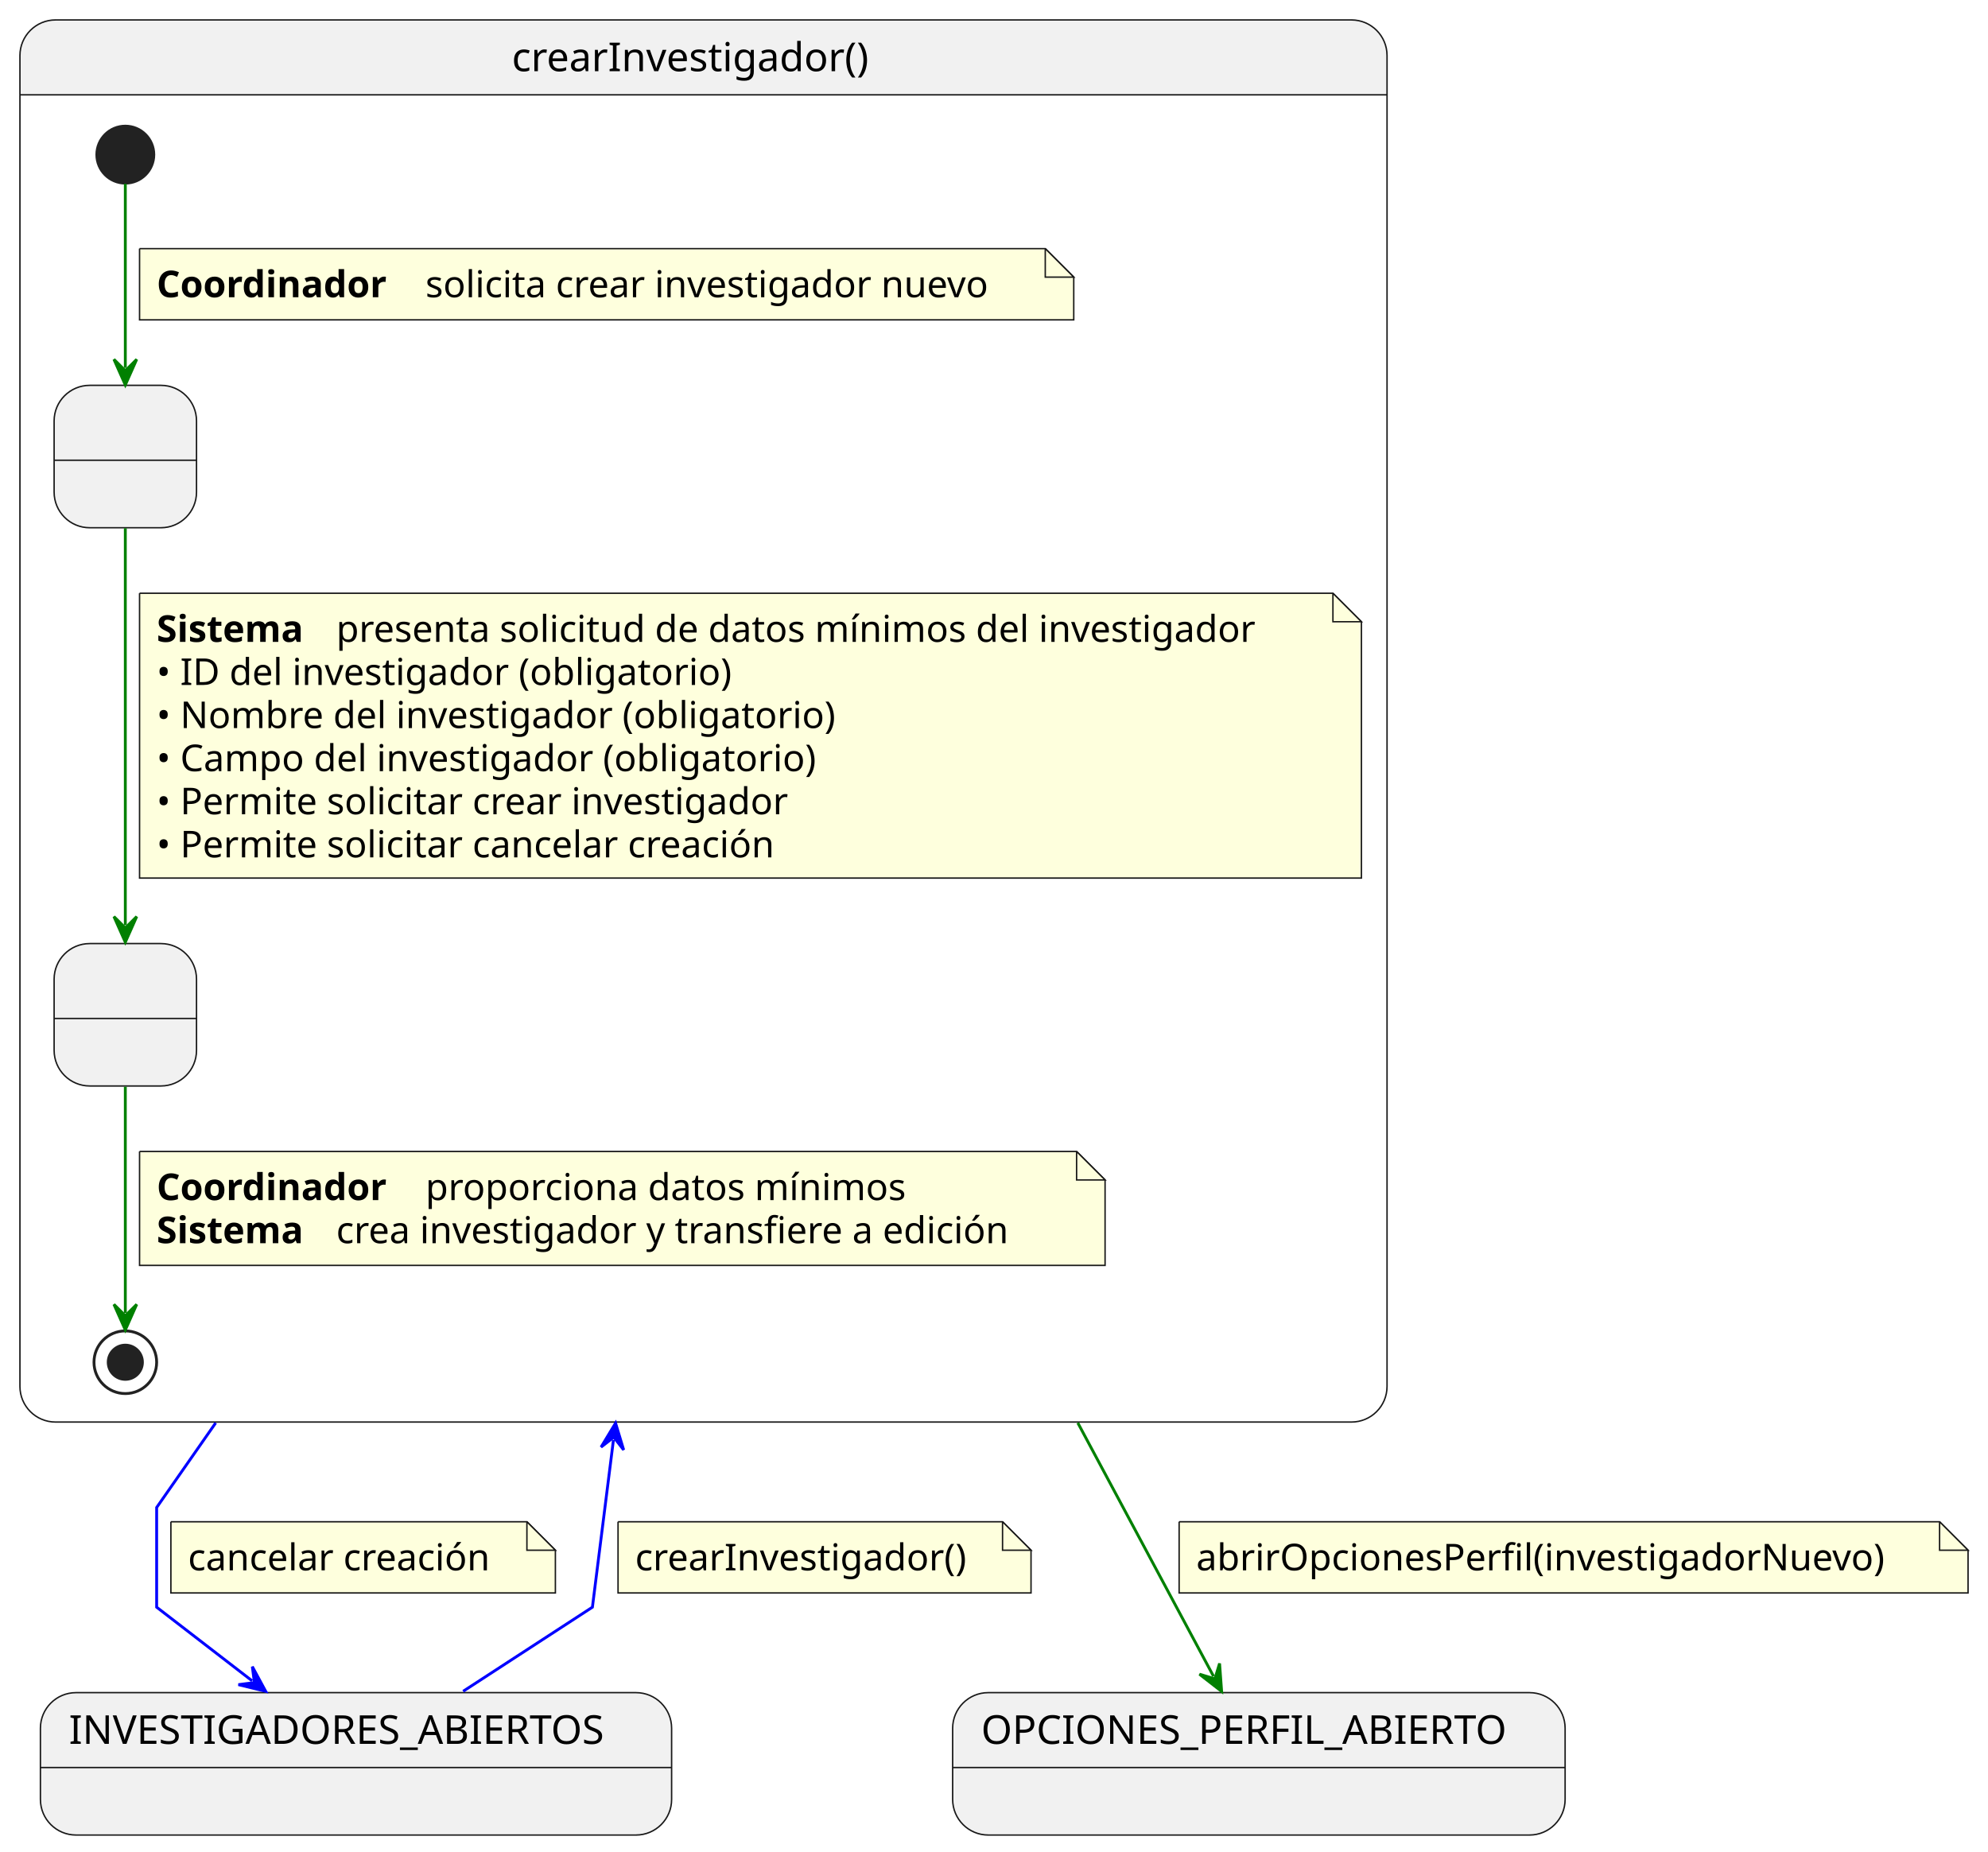
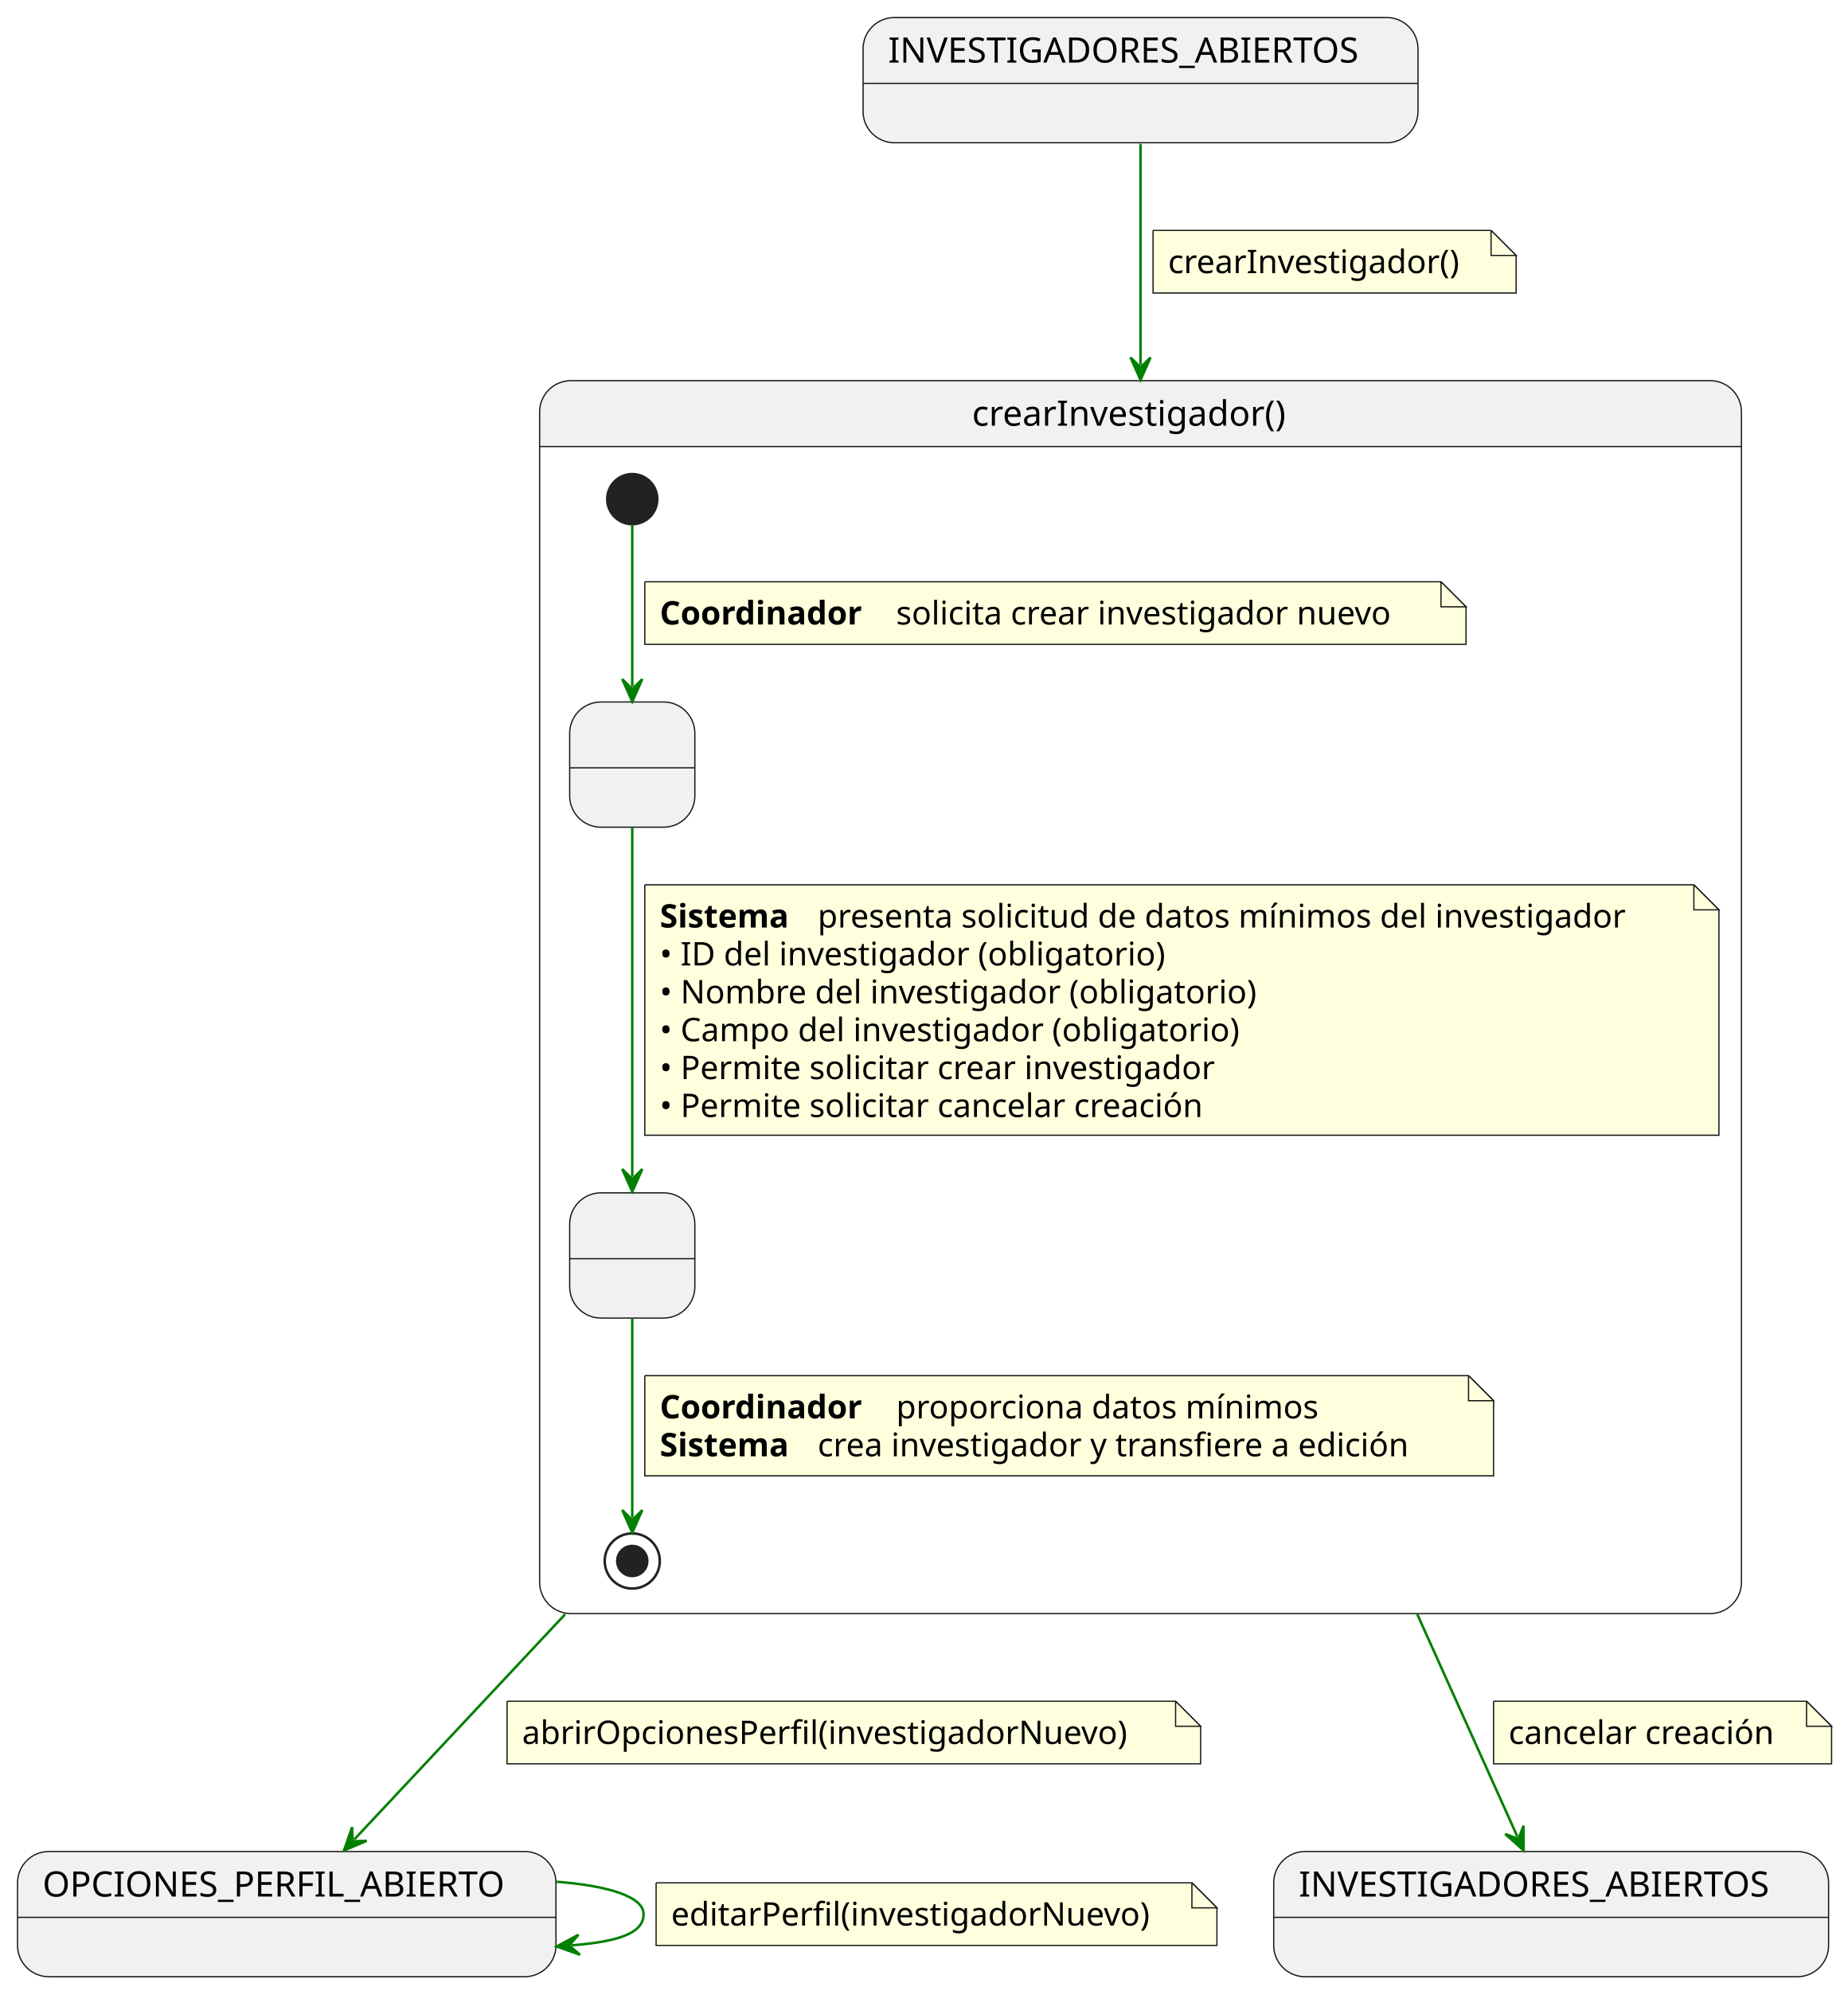
- <svg xmlns="http://www.w3.org/2000/svg" contentStyleType="text/css" data-diagram-type="STATE" height="650px" preserveAspectRatio="none" style="width:698px;height:650px;background:#FFFFFF;" version="1.1" viewBox="0 0 698 650" width="698px" zoomAndPan="magnify">
+ <svg xmlns="http://www.w3.org/2000/svg" contentStyleType="text/css" data-diagram-type="STATE" height="795px" preserveAspectRatio="none" style="width:738px;height:795px;background:#FFFFFF;" version="1.1" viewBox="0 0 738 795" width="738px" zoomAndPan="magnify">
  <defs />
  <g>
-     <path d="M19.5,7 L474.5,7 A12.5,12.5 0 0 1 487,19.5 L487,33.297 L7,33.297 L7,19.5 A12.5,12.5 0 0 1 19.5,7" fill="#F1F1F1" />
-     <rect fill="none" height="492.297" rx="12.5" ry="12.5" style="stroke:#181818;stroke-width:0.5;" width="480" x="7" y="7" />
-     <line style="stroke:#181818;stroke-width:0.5;" x1="7" x2="487" y1="33.297" y2="33.297" />
-     <text fill="#000000" font-family="sans-serif" font-size="14" lengthAdjust="spacing" textLength="134.572" x="179.714" y="24.995">crearInvestigador()</text>
    <g>
-       <rect fill="#F1F1F1" height="50" rx="12.5" ry="12.5" style="stroke:#181818;stroke-width:0.5;" width="50" x="19" y="135.297" />
-       <line style="stroke:#181818;stroke-width:0.5;" x1="19" x2="69" y1="161.594" y2="161.594" />
-       <text fill="#000000" font-family="sans-serif" font-size="14" lengthAdjust="spacing" textLength="4.45" x="41.775" y="153.292"> </text>
+       <rect fill="#F1F1F1" height="50" rx="12.5" ry="12.5" style="stroke:#181818;stroke-width:0.5;" width="221.619" x="344.71" y="7" />
+       <line style="stroke:#181818;stroke-width:0.5;" x1="344.71" x2="566.329" y1="33.297" y2="33.297" />
+       <text fill="#000000" font-family="sans-serif" font-size="14" lengthAdjust="spacing" textLength="201.619" x="354.71" y="24.995">INVESTIGADORES_ABIERTOS</text>
+     </g>
+     <path d="M228.02,152 L683.02,152 A12.5,12.5 0 0 1 695.52,164.5 L695.52,178.297 L215.52,178.297 L215.52,164.5 A12.5,12.5 0 0 1 228.02,152" fill="#F1F1F1" />
+     <rect fill="none" height="492.297" rx="12.5" ry="12.5" style="stroke:#181818;stroke-width:0.5;" width="480" x="215.52" y="152" />
+     <line style="stroke:#181818;stroke-width:0.5;" x1="215.52" x2="695.52" y1="178.297" y2="178.297" />
+     <text fill="#000000" font-family="sans-serif" font-size="14" lengthAdjust="spacing" textLength="134.572" x="388.234" y="169.995">crearInvestigador()</text>
+     <g>
+       <rect fill="#F1F1F1" height="50" rx="12.5" ry="12.5" style="stroke:#181818;stroke-width:0.5;" width="50" x="227.52" y="280.297" />
+       <line style="stroke:#181818;stroke-width:0.5;" x1="227.52" x2="277.52" y1="306.594" y2="306.594" />
+       <text fill="#000000" font-family="sans-serif" font-size="14" lengthAdjust="spacing" textLength="4.45" x="250.295" y="298.292"> </text>
    </g>
    <g>
-       <rect fill="#F1F1F1" height="50" rx="12.5" ry="12.5" style="stroke:#181818;stroke-width:0.5;" width="50" x="19" y="331.297" />
-       <line style="stroke:#181818;stroke-width:0.5;" x1="19" x2="69" y1="357.594" y2="357.594" />
-       <text fill="#000000" font-family="sans-serif" font-size="14" lengthAdjust="spacing" textLength="4.45" x="41.775" y="349.292"> </text>
+       <rect fill="#F1F1F1" height="50" rx="12.5" ry="12.5" style="stroke:#181818;stroke-width:0.5;" width="50" x="227.52" y="476.297" />
+       <line style="stroke:#181818;stroke-width:0.5;" x1="227.52" x2="277.52" y1="502.594" y2="502.594" />
+       <text fill="#000000" font-family="sans-serif" font-size="14" lengthAdjust="spacing" textLength="4.45" x="250.295" y="494.292"> </text>
    </g>
-     <ellipse cx="44" cy="54.297" fill="#222222" rx="10" ry="10" style="stroke:#222222;stroke-width:1;" />
-     <ellipse cx="44" cy="478.297" fill="none" rx="11" ry="11" style="stroke:#222222;stroke-width:1;" />
-     <ellipse cx="44" cy="478.297" fill="#222222" rx="6" ry="6" style="stroke:#222222;stroke-width:1;" />
-     <g class="link" data-entity-1="ent0002" data-entity-2="ent0003" data-link-type="dependency" data-source-line="8" id="lnk3">
-       <path d="M44,64.527 C44,80.237 44,106.657 44,129.167" fill="none" id="*start*crearInvestigador-to-SolicitandoDatos" style="stroke:#008000;stroke-width:1;" />
-       <polygon fill="#008000" points="44,135.167,48,126.167,44,130.167,40,126.167,44,135.167" style="stroke:#008000;stroke-width:1;" />
-       <path d="M49,87.297 L49,112.297 L377,112.297 L377,97.297 L367,87.297 L49,87.297" fill="#FEFFDD" style="stroke:#181818;stroke-width:0.5;" />
-       <path d="M367,87.297 L367,97.297 L377,97.297 L367,87.297" fill="#FEFFDD" style="stroke:#181818;stroke-width:0.5;" />
-       <text fill="#000000" font-family="sans-serif" font-size="13" font-weight="bold" lengthAdjust="spacing" textLength="90.251" x="55" y="104.364">Coordinador</text>
-       <text fill="#000000" font-family="sans-serif" font-size="13" lengthAdjust="spacing" textLength="212.888" x="149.383" y="104.364">solicita crear investigador nuevo</text>
+     <ellipse cx="252.52" cy="199.297" fill="#222222" rx="10" ry="10" style="stroke:#222222;stroke-width:1;" />
+     <ellipse cx="252.52" cy="623.297" fill="none" rx="11" ry="11" style="stroke:#222222;stroke-width:1;" />
+     <ellipse cx="252.52" cy="623.297" fill="#222222" rx="6" ry="6" style="stroke:#222222;stroke-width:1;" />
+     <g class="link" data-entity-1="ent0003" data-entity-2="ent0004" data-link-type="dependency" data-source-line="14" id="lnk4">
+       <path d="M252.52,209.527 C252.52,225.237 252.52,251.657 252.52,274.167" fill="none" id="*start*crearInvestigador-to-SolicitandoDatos" style="stroke:#008000;stroke-width:1;" />
+       <polygon fill="#008000" points="252.52,280.167,256.52,271.167,252.52,275.167,248.52,271.167,252.52,280.167" style="stroke:#008000;stroke-width:1;" />
+       <path d="M257.52,232.297 L257.52,257.297 L585.52,257.297 L585.52,242.297 L575.52,232.297 L257.52,232.297" fill="#FEFFDD" style="stroke:#181818;stroke-width:0.5;" />
+       <path d="M575.52,232.297 L575.52,242.297 L585.52,242.297 L575.52,232.297" fill="#FEFFDD" style="stroke:#181818;stroke-width:0.5;" />
+       <text fill="#000000" font-family="sans-serif" font-size="13" font-weight="bold" lengthAdjust="spacing" textLength="90.251" x="263.52" y="249.364">Coordinador</text>
+       <text fill="#000000" font-family="sans-serif" font-size="13" lengthAdjust="spacing" textLength="212.888" x="357.903" y="249.364">solicita crear investigador nuevo</text>
    </g>
-     <g class="link" data-entity-1="ent0003" data-entity-2="ent0004" data-link-type="dependency" data-source-line="13" id="lnk4">
-       <path d="M44,185.477 C44,222.647 44,287.457 44,324.817" fill="none" id="SolicitandoDatos-to-CreandoInvestigador" style="stroke:#008000;stroke-width:1;" />
-       <polygon fill="#008000" points="44,330.817,48,321.817,44,325.817,40,321.817,44,330.817" style="stroke:#008000;stroke-width:1;" />
-       <path d="M49,208.297 L49,308.297 L478,308.297 L478,218.297 L468,208.297 L49,208.297" fill="#FEFFDD" style="stroke:#181818;stroke-width:0.5;" />
-       <path d="M468,208.297 L468,218.297 L478,218.297 L468,208.297" fill="#FEFFDD" style="stroke:#181818;stroke-width:0.5;" />
-       <text fill="#000000" font-family="sans-serif" font-size="13" font-weight="bold" lengthAdjust="spacing" textLength="58.906" x="55" y="225.364">Sistema</text>
-       <text fill="#000000" font-family="sans-serif" font-size="13" lengthAdjust="spacing" textLength="345.224" x="118.039" y="225.364">presenta solicitud de datos mínimos del investigador</text>
-       <text fill="#000000" font-family="sans-serif" font-size="13" lengthAdjust="spacing" textLength="218.448" x="55" y="240.497">• ID del investigador (obligatorio)</text>
-       <text fill="#000000" font-family="sans-serif" font-size="13" lengthAdjust="spacing" textLength="256.541" x="55" y="255.629">• Nombre del investigador (obligatorio)</text>
-       <text fill="#000000" font-family="sans-serif" font-size="13" lengthAdjust="spacing" textLength="250.517" x="55" y="270.762">• Campo del investigador (obligatorio)</text>
-       <text fill="#000000" font-family="sans-serif" font-size="13" lengthAdjust="spacing" textLength="240.462" x="55" y="285.895">• Permite solicitar crear investigador</text>
-       <text fill="#000000" font-family="sans-serif" font-size="13" lengthAdjust="spacing" textLength="236.698" x="55" y="301.028">• Permite solicitar cancelar creación</text>
+     <g class="link" data-entity-1="ent0004" data-entity-2="ent0005" data-link-type="dependency" data-source-line="19" id="lnk5">
+       <path d="M252.52,330.477 C252.52,367.647 252.52,432.457 252.52,469.817" fill="none" id="SolicitandoDatos-to-CreandoInvestigador" style="stroke:#008000;stroke-width:1;" />
+       <polygon fill="#008000" points="252.52,475.817,256.52,466.817,252.52,470.817,248.52,466.817,252.52,475.817" style="stroke:#008000;stroke-width:1;" />
+       <path d="M257.52,353.297 L257.52,453.297 L686.52,453.297 L686.52,363.297 L676.52,353.297 L257.52,353.297" fill="#FEFFDD" style="stroke:#181818;stroke-width:0.5;" />
+       <path d="M676.52,353.297 L676.52,363.297 L686.52,363.297 L676.52,353.297" fill="#FEFFDD" style="stroke:#181818;stroke-width:0.5;" />
+       <text fill="#000000" font-family="sans-serif" font-size="13" font-weight="bold" lengthAdjust="spacing" textLength="58.906" x="263.52" y="370.364">Sistema</text>
+       <text fill="#000000" font-family="sans-serif" font-size="13" lengthAdjust="spacing" textLength="345.224" x="326.559" y="370.364">presenta solicitud de datos mínimos del investigador</text>
+       <text fill="#000000" font-family="sans-serif" font-size="13" lengthAdjust="spacing" textLength="218.448" x="263.52" y="385.497">• ID del investigador (obligatorio)</text>
+       <text fill="#000000" font-family="sans-serif" font-size="13" lengthAdjust="spacing" textLength="256.541" x="263.52" y="400.629">• Nombre del investigador (obligatorio)</text>
+       <text fill="#000000" font-family="sans-serif" font-size="13" lengthAdjust="spacing" textLength="250.517" x="263.52" y="415.762">• Campo del investigador (obligatorio)</text>
+       <text fill="#000000" font-family="sans-serif" font-size="13" lengthAdjust="spacing" textLength="240.462" x="263.52" y="430.895">• Permite solicitar crear investigador</text>
+       <text fill="#000000" font-family="sans-serif" font-size="13" lengthAdjust="spacing" textLength="236.698" x="263.52" y="446.028">• Permite solicitar cancelar creación</text>
    </g>
-     <g class="link" data-entity-1="ent0004" data-entity-2="ent0005" data-link-type="dependency" data-source-line="23" id="lnk6">
-       <path d="M44,381.577 C44,407.747 44,442.147 44,460.977" fill="none" id="CreandoInvestigador-to-*end*crearInvestigador" style="stroke:#008000;stroke-width:1;" />
-       <polygon fill="#008000" points="44,466.977,48,457.977,44,461.977,40,457.977,44,466.977" style="stroke:#008000;stroke-width:1;" />
-       <path d="M49,404.297 L49,444.297 L388,444.297 L388,414.297 L378,404.297 L49,404.297" fill="#FEFFDD" style="stroke:#181818;stroke-width:0.5;" />
-       <path d="M378,404.297 L378,414.297 L388,414.297 L378,404.297" fill="#FEFFDD" style="stroke:#181818;stroke-width:0.5;" />
-       <text fill="#000000" font-family="sans-serif" font-size="13" font-weight="bold" lengthAdjust="spacing" textLength="90.251" x="55" y="421.364">Coordinador</text>
-       <text fill="#000000" font-family="sans-serif" font-size="13" lengthAdjust="spacing" textLength="177.842" x="149.383" y="421.364">proporciona datos mínimos</text>
-       <text fill="#000000" font-family="sans-serif" font-size="13" font-weight="bold" lengthAdjust="spacing" textLength="58.906" x="55" y="436.497">Sistema</text>
-       <text fill="#000000" font-family="sans-serif" font-size="13" lengthAdjust="spacing" textLength="255.334" x="118.039" y="436.497">crea investigador y transfiere a edición</text>
+     <g class="link" data-entity-1="ent0005" data-entity-2="ent0006" data-link-type="dependency" data-source-line="29" id="lnk7">
+       <path d="M252.52,526.577 C252.52,552.747 252.52,587.147 252.52,605.977" fill="none" id="CreandoInvestigador-to-*end*crearInvestigador" style="stroke:#008000;stroke-width:1;" />
+       <polygon fill="#008000" points="252.52,611.977,256.52,602.977,252.52,606.977,248.52,602.977,252.52,611.977" style="stroke:#008000;stroke-width:1;" />
+       <path d="M257.52,549.297 L257.52,589.297 L596.52,589.297 L596.52,559.297 L586.52,549.297 L257.52,549.297" fill="#FEFFDD" style="stroke:#181818;stroke-width:0.5;" />
+       <path d="M586.52,549.297 L586.52,559.297 L596.52,559.297 L586.52,549.297" fill="#FEFFDD" style="stroke:#181818;stroke-width:0.5;" />
+       <text fill="#000000" font-family="sans-serif" font-size="13" font-weight="bold" lengthAdjust="spacing" textLength="90.251" x="263.52" y="566.364">Coordinador</text>
+       <text fill="#000000" font-family="sans-serif" font-size="13" lengthAdjust="spacing" textLength="177.842" x="357.903" y="566.364">proporciona datos mínimos</text>
+       <text fill="#000000" font-family="sans-serif" font-size="13" font-weight="bold" lengthAdjust="spacing" textLength="58.906" x="263.52" y="581.497">Sistema</text>
+       <text fill="#000000" font-family="sans-serif" font-size="13" lengthAdjust="spacing" textLength="255.334" x="326.559" y="581.497">crea investigador y transfiere a edición</text>
    </g>
    <g>
-       <rect fill="#F1F1F1" height="50" rx="12.5" ry="12.5" style="stroke:#181818;stroke-width:0.5;" width="221.619" x="14.19" y="594.3" />
-       <line style="stroke:#181818;stroke-width:0.5;" x1="14.19" x2="235.809" y1="620.597" y2="620.597" />
-       <text fill="#000000" font-family="sans-serif" font-size="14" lengthAdjust="spacing" textLength="201.619" x="24.19" y="612.295">INVESTIGADORES_ABIERTOS</text>
+       <rect fill="#F1F1F1" height="50" rx="12.5" ry="12.5" style="stroke:#181818;stroke-width:0.5;" width="215.043" x="7" y="739.3" />
+       <line style="stroke:#181818;stroke-width:0.5;" x1="7" x2="222.043" y1="765.597" y2="765.597" />
+       <text fill="#000000" font-family="sans-serif" font-size="14" lengthAdjust="spacing" textLength="195.043" x="17" y="757.295">OPCIONES_PERFIL_ABIERTO</text>
    </g>
    <g>
-       <rect fill="#F1F1F1" height="50" rx="12.5" ry="12.5" style="stroke:#181818;stroke-width:0.5;" width="215.043" x="334.48" y="594.3" />
-       <line style="stroke:#181818;stroke-width:0.5;" x1="334.48" x2="549.523" y1="620.597" y2="620.597" />
-       <text fill="#000000" font-family="sans-serif" font-size="14" lengthAdjust="spacing" textLength="195.043" x="344.48" y="612.295">OPCIONES_PERFIL_ABIERTO</text>
+       <rect fill="#F1F1F1" height="50" rx="12.5" ry="12.5" style="stroke:#181818;stroke-width:0.5;" width="221.619" x="508.71" y="739.3" />
+       <line style="stroke:#181818;stroke-width:0.5;" x1="508.71" x2="730.329" y1="765.597" y2="765.597" />
+       <text fill="#000000" font-family="sans-serif" font-size="14" lengthAdjust="spacing" textLength="201.619" x="518.71" y="757.295">INVESTIGADORES_ABIERTOS</text>
    </g>
-     <g class="link" data-entity-1="ent0007" data-entity-2="ent0002" data-link-type="dependency" data-source-line="30" id="lnk8">
-       <path d="M162.61,593.83 C184.58,579.54 208,564.3 208,564.3 C208,564.3 210.621,543.453 215.381,505.613" fill="none" id="INVESTIGADORES_ABIERTOS-to-crearInvestigador" style="stroke:#0000FF;stroke-width:1;" />
-       <polygon fill="#0000FF" points="216.13,499.66,211.038,508.09,215.506,504.621,218.975,509.089,216.13,499.66" style="stroke:#0000FF;stroke-width:1;" />
-       <path d="M217,534.3 L217,559.3 L362,559.3 L362,544.3 L352,534.3 L217,534.3" fill="#FEFFDD" style="stroke:#181818;stroke-width:0.5;" />
-       <path d="M352,534.3 L352,544.3 L362,544.3 L352,534.3" fill="#FEFFDD" style="stroke:#181818;stroke-width:0.5;" />
-       <text fill="#000000" font-family="sans-serif" font-size="13" lengthAdjust="spacing" textLength="124.96" x="223" y="551.367">crearInvestigador()</text>
+     <g class="link" data-entity-1="ent0002" data-entity-2="ent0003" data-link-type="dependency" data-source-line="4" id="lnk2">
+       <path d="M455.52,57.46 C455.52,79.15 455.52,107.28 455.52,145.72" fill="none" id="in1-to-crearInvestigador" style="stroke:#008000;stroke-width:1;" />
+       <polygon fill="#008000" points="455.52,151.72,459.52,142.72,455.52,146.72,451.52,142.72,455.52,151.72" style="stroke:#008000;stroke-width:1;" />
+       <path d="M460.52,92 L460.52,117 L605.52,117 L605.52,102 L595.52,92 L460.52,92" fill="#FEFFDD" style="stroke:#181818;stroke-width:0.5;" />
+       <path d="M595.52,92 L595.52,102 L605.52,102 L595.52,92" fill="#FEFFDD" style="stroke:#181818;stroke-width:0.5;" />
+       <text fill="#000000" font-family="sans-serif" font-size="13" lengthAdjust="spacing" textLength="124.96" x="466.52" y="109.067">crearInvestigador()</text>
    </g>
-     <g class="link" data-entity-1="ent0002" data-entity-2="ent0007" data-link-type="dependency" data-source-line="40" id="lnk11">
-       <path d="M75.73,499.59 C63,517.84 55,529.3 55,529.3 C55,529.3 55,564.3 55,564.3 C55,564.3 70.01,575.875 88.53,590.165" fill="none" id="crearInvestigador-to-INVESTIGADORES_ABIERTOS" style="stroke:#0000FF;stroke-width:1;" />
-       <polygon fill="#0000FF" points="93.28,593.83,88.598,585.165,89.321,590.776,83.711,591.499,93.28,593.83" style="stroke:#0000FF;stroke-width:1;" />
-       <path d="M60,534.3 L60,559.3 L195,559.3 L195,544.3 L185,534.3 L60,534.3" fill="#FEFFDD" style="stroke:#181818;stroke-width:0.5;" />
-       <path d="M185,534.3 L185,544.3 L195,544.3 L185,534.3" fill="#FEFFDD" style="stroke:#181818;stroke-width:0.5;" />
-       <text fill="#000000" font-family="sans-serif" font-size="13" lengthAdjust="spacing" textLength="114.962" x="66" y="551.367">cancelar creación</text>
+     <g class="link" data-entity-1="ent0003" data-entity-2="ent0008" data-link-type="dependency" data-source-line="37" id="lnk9">
+       <path d="M225.71,644.57 C189.69,683.03 161.811,712.8 141.501,734.49" fill="none" id="crearInvestigador-to-OPCIONES_PERFIL_ABIERTO" style="stroke:#008000;stroke-width:1;" />
+       <polygon fill="#008000" points="137.4,738.87,146.471,735.034,140.817,735.22,140.632,729.567,137.4,738.87" style="stroke:#008000;stroke-width:1;" />
+       <path d="M202.52,679.3 L202.52,704.3 L479.52,704.3 L479.52,689.3 L469.52,679.3 L202.52,679.3" fill="#FEFFDD" style="stroke:#181818;stroke-width:0.5;" />
+       <path d="M469.52,679.3 L469.52,689.3 L479.52,689.3 L469.52,679.3" fill="#FEFFDD" style="stroke:#181818;stroke-width:0.5;" />
+       <text fill="#000000" font-family="sans-serif" font-size="13" lengthAdjust="spacing" textLength="256.255" x="208.52" y="696.367">abrirOpcionesPerfil(investigadorNuevo)</text>
    </g>
-     <g class="link" data-entity-1="ent0002" data-entity-2="ent0009" data-link-type="dependency" data-source-line="35" id="lnk10">
-       <path d="M378.42,499.57 C399.02,538.03 414.467,566.891 426.087,588.581" fill="none" id="crearInvestigador-to-OPCIONES_PERFIL_ABIERTO" style="stroke:#008000;stroke-width:1;" />
-       <polygon fill="#008000" points="428.92,593.87,428.196,584.048,426.559,589.463,421.144,587.826,428.92,593.87" style="stroke:#008000;stroke-width:1;" />
-       <path d="M414,534.3 L414,559.3 L691,559.3 L691,544.3 L681,534.3 L414,534.3" fill="#FEFFDD" style="stroke:#181818;stroke-width:0.5;" />
-       <path d="M681,534.3 L681,544.3 L691,544.3 L681,534.3" fill="#FEFFDD" style="stroke:#181818;stroke-width:0.5;" />
-       <text fill="#000000" font-family="sans-serif" font-size="13" lengthAdjust="spacing" textLength="256.255" x="420" y="551.367">abrirOpcionesPerfil(investigadorNuevo)</text>
+     <g class="link" data-entity-1="ent0008" data-entity-2="ent0008" data-link-type="dependency" data-source-line="42" id="lnk10">
+       <path d="M222.35,751.38 C242.69,752.95 257.04,757.26 257.04,764.3 C257.04,771.34 248.672,775.188 228.332,776.758" fill="none" id="OPCIONES_PERFIL_ABIERTO-to-OPCIONES_PERFIL_ABIERTO" style="stroke:#008000;stroke-width:1;" />
+       <polygon fill="#008000" points="222.35,777.22,231.631,780.515,227.335,776.835,231.016,772.539,222.35,777.22" style="stroke:#008000;stroke-width:1;" />
+       <path d="M262.04,751.8 L262.04,776.8 L486.04,776.8 L486.04,761.8 L476.04,751.8 L262.04,751.8" fill="#FEFFDD" style="stroke:#181818;stroke-width:0.5;" />
+       <path d="M476.04,751.8 L476.04,761.8 L486.04,761.8 L476.04,751.8" fill="#FEFFDD" style="stroke:#181818;stroke-width:0.5;" />
+       <text fill="#000000" font-family="sans-serif" font-size="13" lengthAdjust="spacing" textLength="203.798" x="268.04" y="768.867">editarPerfil(investigadorNuevo)</text>
+     </g>
+     <g class="link" data-entity-1="ent0003" data-entity-2="ent0011" data-link-type="dependency" data-source-line="47" id="lnk12">
+       <path d="M566.05,644.57 C583.37,683.03 596.286,711.709 606.056,733.399" fill="none" id="crearInvestigador-to-INVESTIGADORES_ABIERTOS" style="stroke:#008000;stroke-width:1;" />
+       <polygon fill="#008000" points="608.52,738.87,608.471,729.021,606.466,734.311,601.177,732.307,608.52,738.87" style="stroke:#008000;stroke-width:1;" />
+       <path d="M596.52,679.3 L596.52,704.3 L731.52,704.3 L731.52,689.3 L721.52,679.3 L596.52,679.3" fill="#FEFFDD" style="stroke:#181818;stroke-width:0.5;" />
+       <path d="M721.52,679.3 L721.52,689.3 L731.52,689.3 L721.52,679.3" fill="#FEFFDD" style="stroke:#181818;stroke-width:0.5;" />
+       <text fill="#000000" font-family="sans-serif" font-size="13" lengthAdjust="spacing" textLength="114.962" x="602.52" y="696.367">cancelar creación</text>
    </g>
  </g>
</svg>
